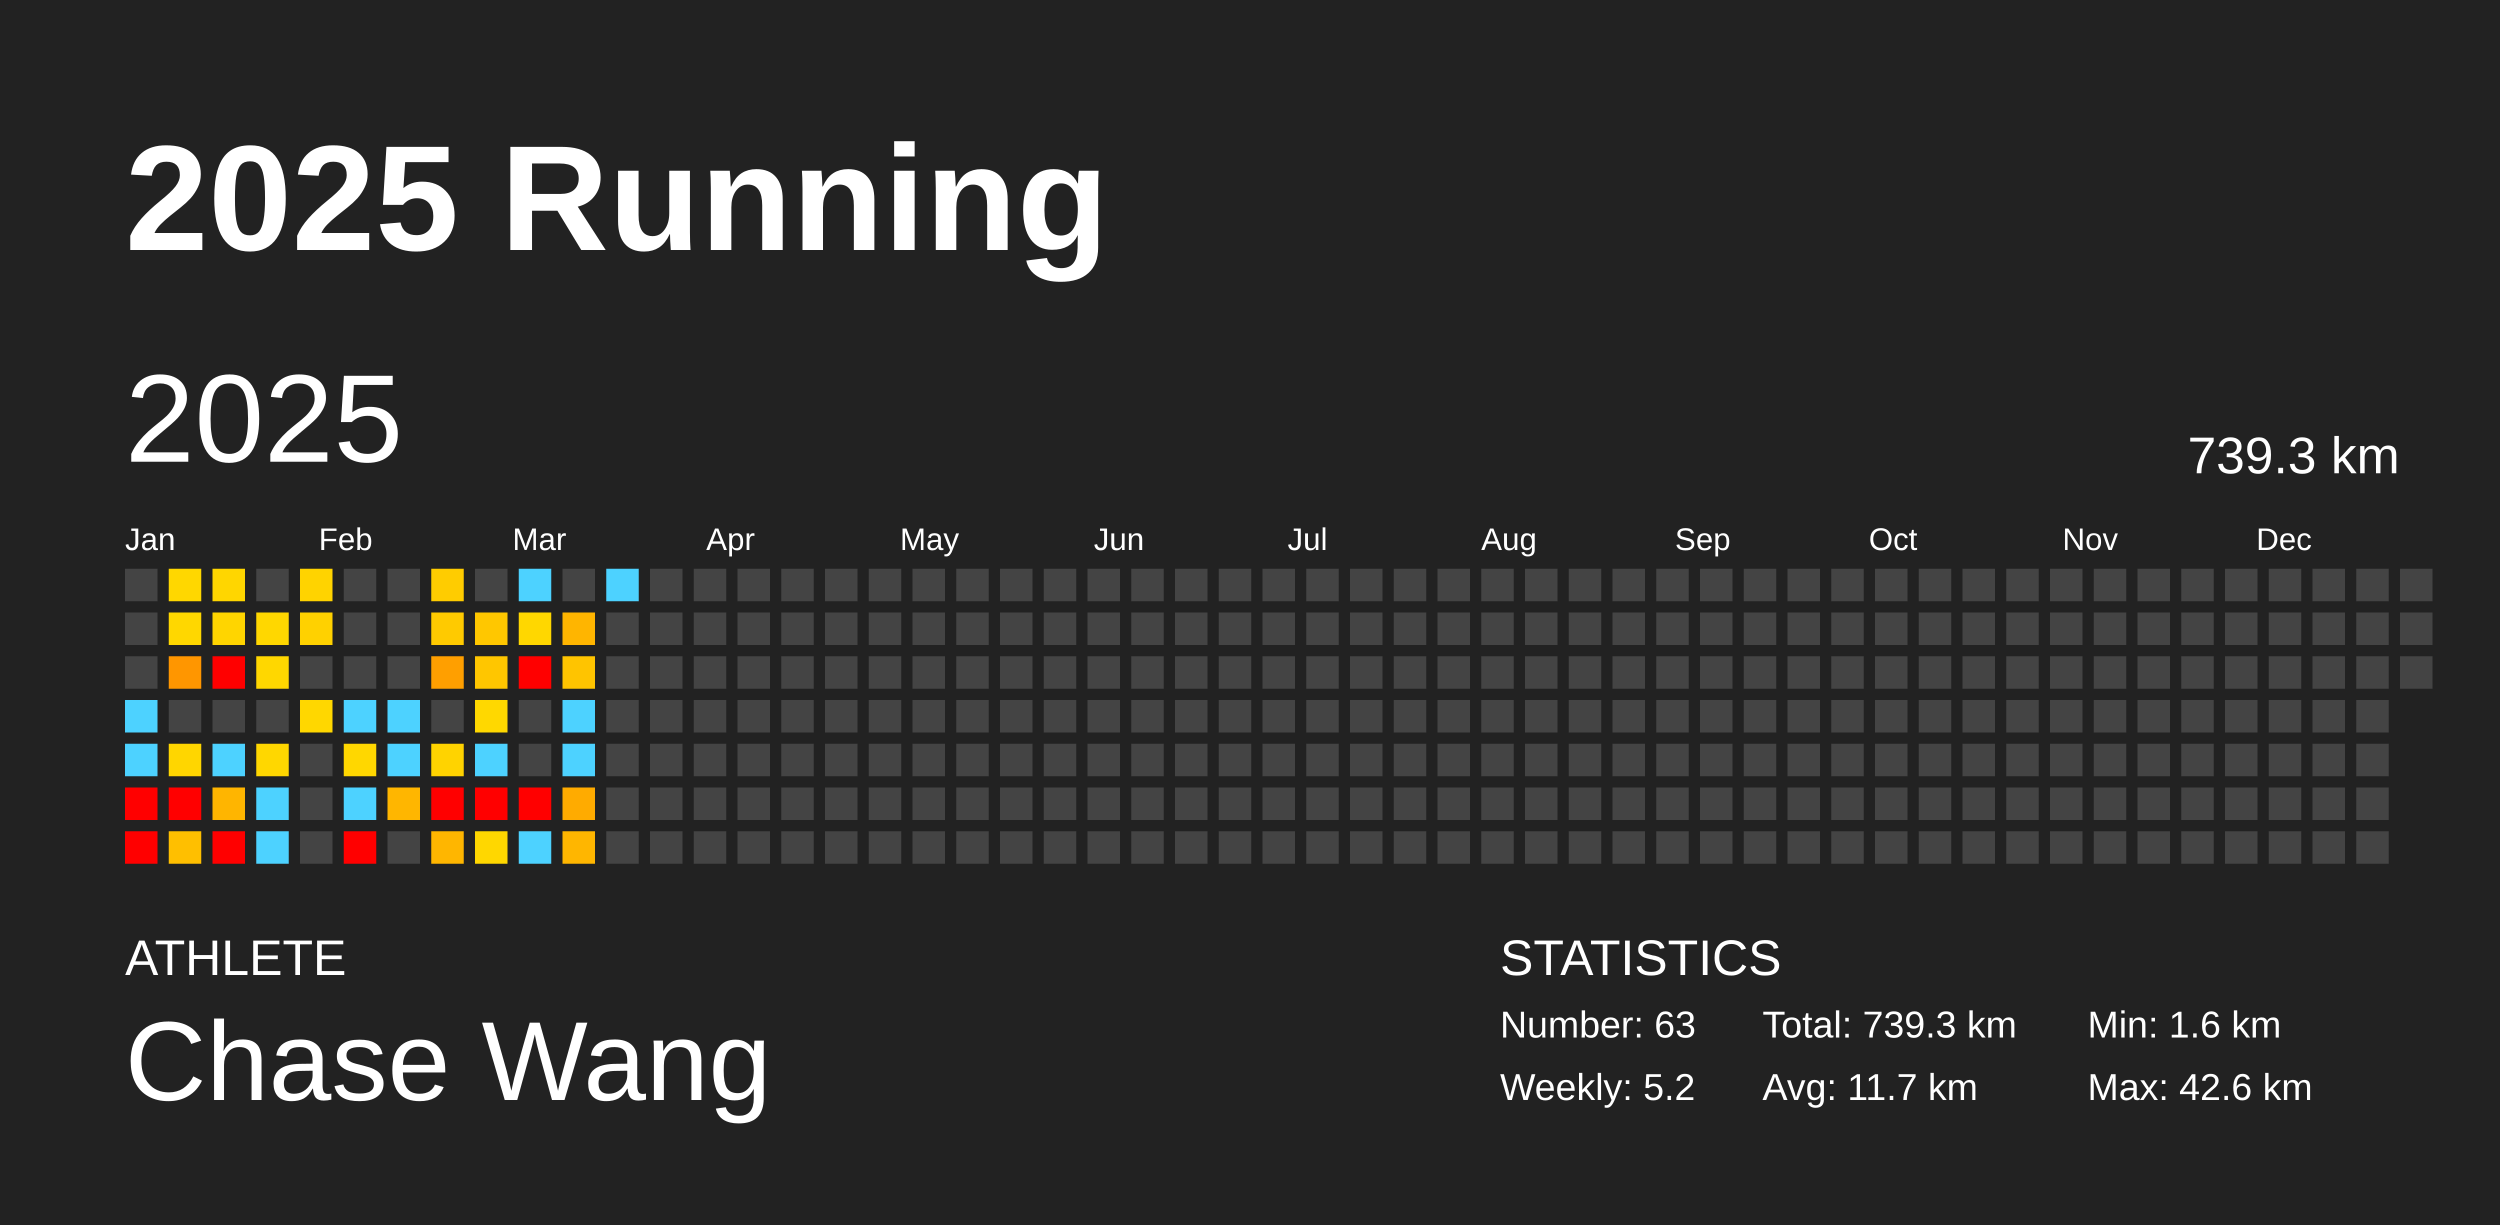
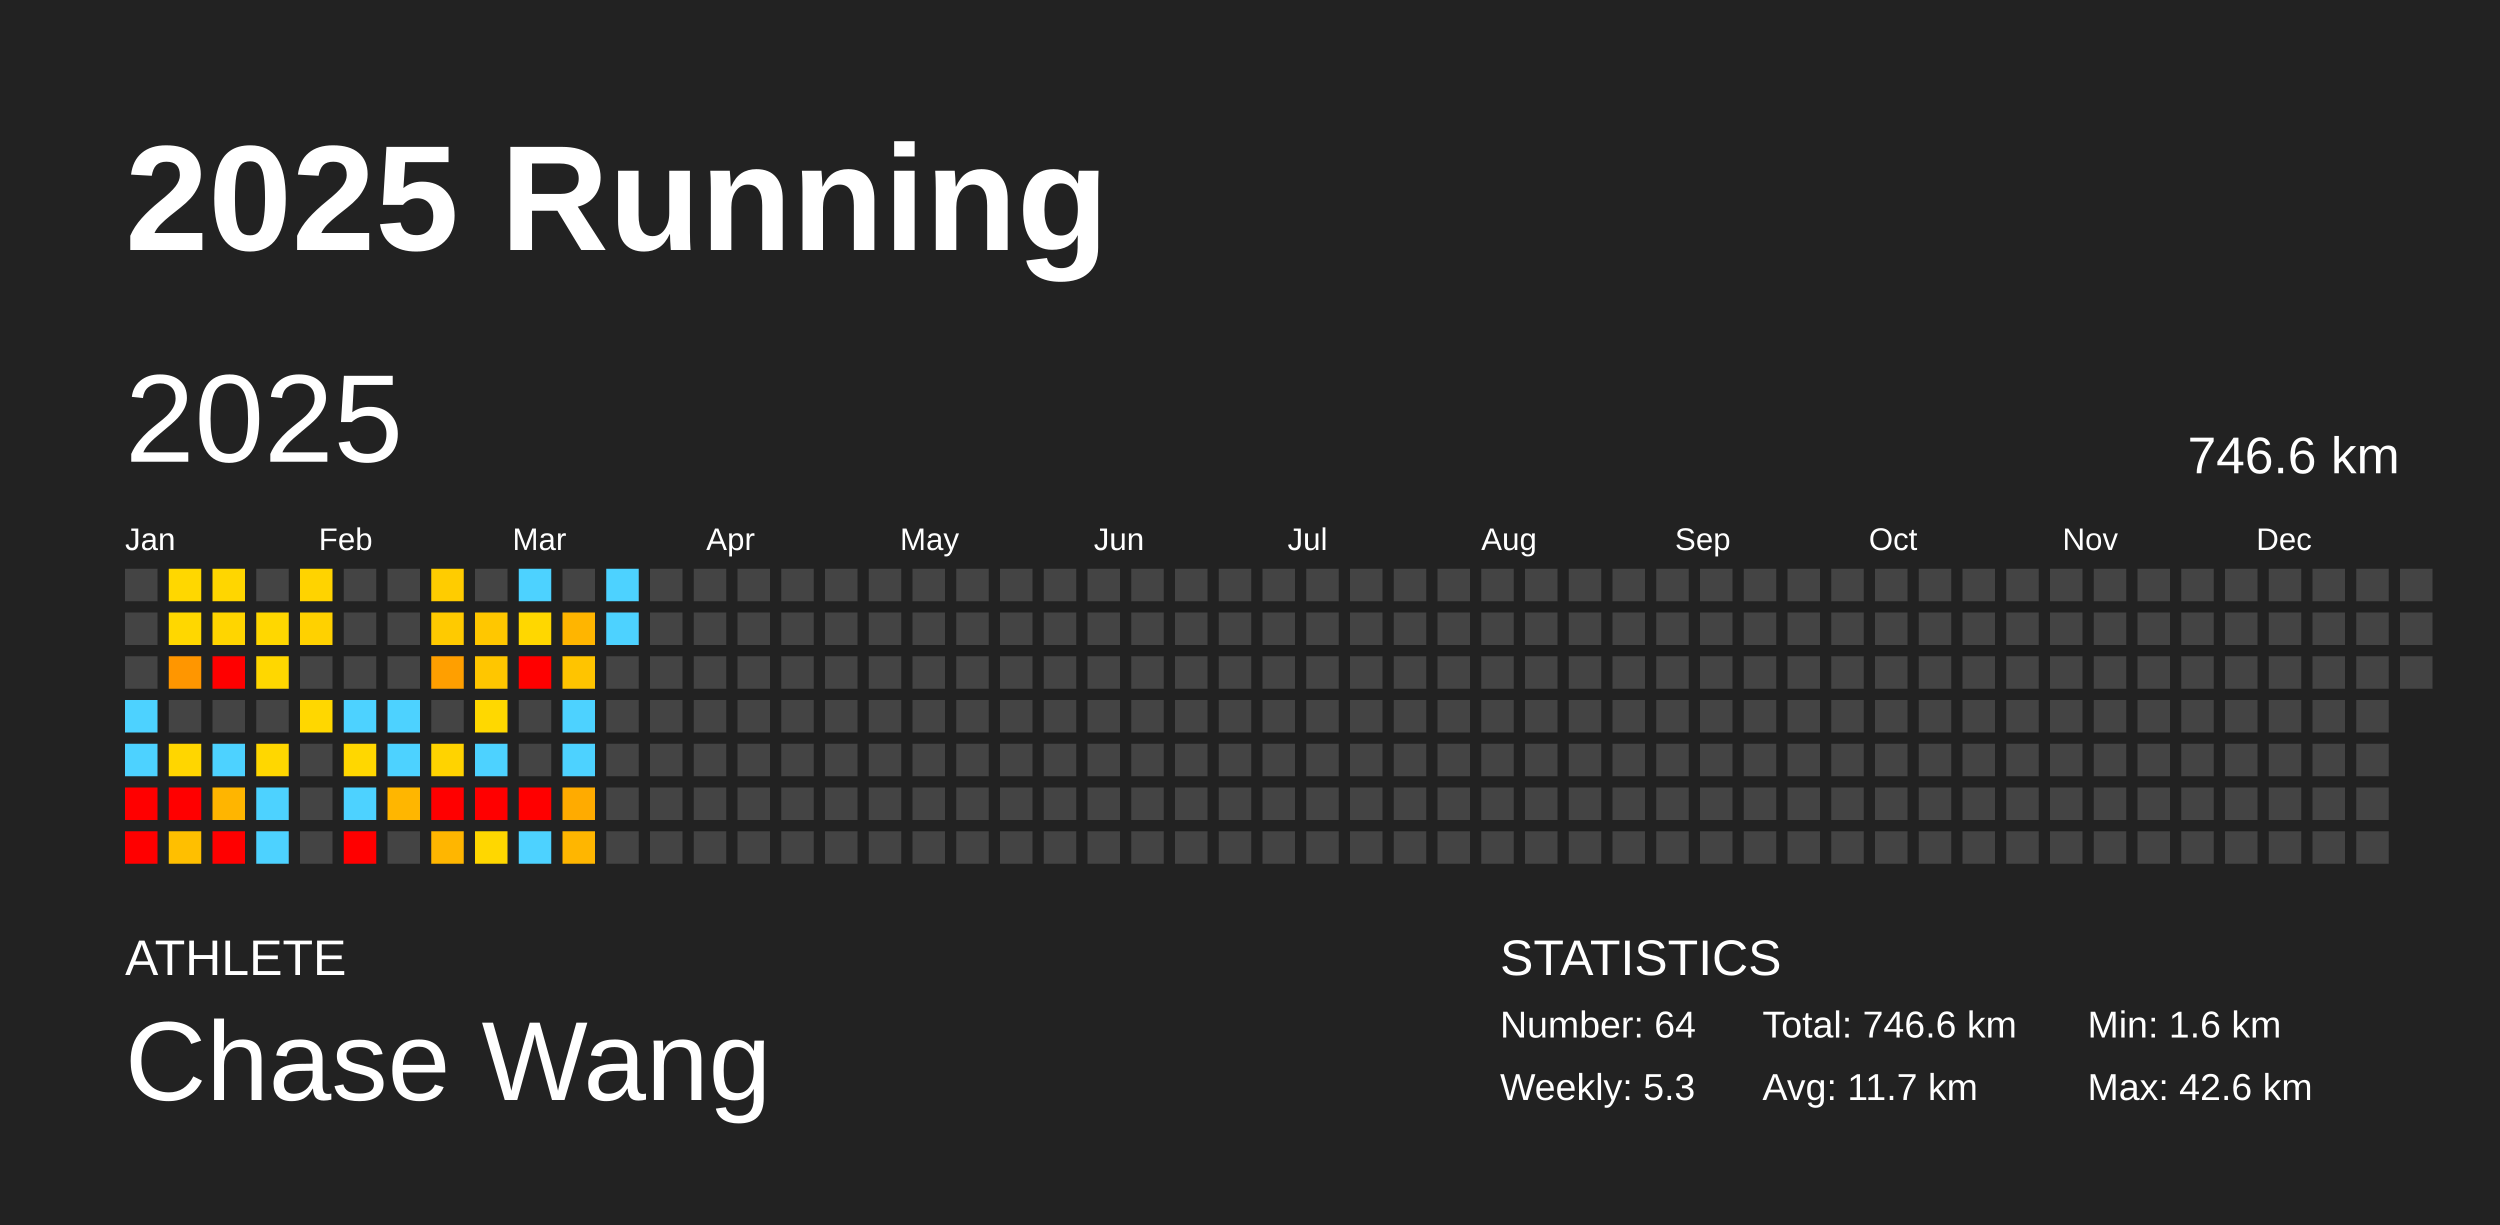
<svg xmlns="http://www.w3.org/2000/svg" baseProfile="full" height="98mm" version="1.1" viewBox="0,0,200,98" width="200mm">
  <defs />
  <rect fill="#222222" height="98" width="200" x="0" y="0" />
  <text fill="#FFFFFF" style="font-size:12px; font-family:Arial; font-weight:bold;" x="10" y="20">2025 Running</text>
  <text fill="#FFFFFF" style="font-size:4px; font-family:Arial" x="10" y="78">ATHLETE</text>
  <text fill="#FFFFFF" style="font-size:9px; font-family:Arial" x="10" y="88">Chase Wang</text>
  <text fill="#FFFFFF" style="font-size:4px; font-family:Arial" x="120" y="78">STATISTICS</text>
-   <text fill="#FFFFFF" style="font-size:3px; font-family:Arial" x="120" y="83">Number: 63</text>
-   <text fill="#FFFFFF" style="font-size:3px; font-family:Arial" x="120" y="88">Weekly: 5.2</text>
-   <text fill="#FFFFFF" style="font-size:3px; font-family:Arial" x="141" y="83">Total: 739.3 km</text>
+   <text fill="#FFFFFF" style="font-size:3px; font-family:Arial" x="120" y="83">Number: 64</text>
+   <text fill="#FFFFFF" style="font-size:3px; font-family:Arial" x="120" y="88">Weekly: 5.3</text>
+   <text fill="#FFFFFF" style="font-size:3px; font-family:Arial" x="141" y="83">Total: 746.6 km</text>
  <text fill="#FFFFFF" style="font-size:3px; font-family:Arial" x="141" y="88">Avg: 11.7 km</text>
  <text fill="#FFFFFF" style="font-size:3px; font-family:Arial" x="167" y="83">Min: 1.6 km</text>
  <text fill="#FFFFFF" style="font-size:3px; font-family:Arial" x="167" y="88">Max: 42.6 km</text>
  <text dominant-baseline="hanging" fill="#FFFFFF" style="font-size:10.0px; font-family:Arial;" x="10" y="30">2025</text>
-   <text dominant-baseline="hanging" fill="#FFFFFF" style="font-size:4.125px; font-family:Arial;" x="175" y="35">739.3 km</text>
+   <text dominant-baseline="hanging" fill="#FFFFFF" style="font-size:4.125px; font-family:Arial;" x="175" y="35">746.6 km</text>
  <text fill="#FFFFFF" style="font-size:2.5px; font-family:Arial" x="10.0" y="44">Jan</text>
  <text fill="#FFFFFF" style="font-size:2.5px; font-family:Arial" x="25.5" y="44">Feb</text>
  <text fill="#FFFFFF" style="font-size:2.5px; font-family:Arial" x="41.0" y="44">Mar</text>
  <text fill="#FFFFFF" style="font-size:2.5px; font-family:Arial" x="56.5" y="44">Apr</text>
  <text fill="#FFFFFF" style="font-size:2.5px; font-family:Arial" x="72.0" y="44">May</text>
  <text fill="#FFFFFF" style="font-size:2.5px; font-family:Arial" x="87.5" y="44">Jun</text>
  <text fill="#FFFFFF" style="font-size:2.5px; font-family:Arial" x="103.0" y="44">Jul</text>
  <text fill="#FFFFFF" style="font-size:2.5px; font-family:Arial" x="118.5" y="44">Aug</text>
  <text fill="#FFFFFF" style="font-size:2.5px; font-family:Arial" x="134.0" y="44">Sep</text>
  <text fill="#FFFFFF" style="font-size:2.5px; font-family:Arial" x="149.5" y="44">Oct</text>
  <text fill="#FFFFFF" style="font-size:2.5px; font-family:Arial" x="165.0" y="44">Nov</text>
  <text fill="#FFFFFF" style="font-size:2.5px; font-family:Arial" x="180.5" y="44">Dec</text>
  <rect fill="#444444" height="2.6" width="2.6" x="10.0" y="45.5" />
  <rect fill="#444444" height="2.6" width="2.6" x="10.0" y="49.0" />
  <rect fill="#444444" height="2.6" width="2.6" x="10.0" y="52.5" />
  <rect fill="#4dd2ff" height="2.6" width="2.6" x="10.0" y="56.0" />
  <rect fill="#4dd2ff" height="2.6" width="2.6" x="10.0" y="59.5" />
  <rect fill="red" height="2.6" width="2.6" x="10.0" y="63.0" />
  <rect fill="red" height="2.6" width="2.6" x="10.0" y="66.5" />
  <rect fill="#ffd700" height="2.6" width="2.6" x="13.5" y="45.5" />
  <rect fill="#ffd700" height="2.6" width="2.6" x="13.5" y="49.0" />
  <rect fill="#ff9600" height="2.6" width="2.6" x="13.5" y="52.5" />
  <rect fill="#444444" height="2.6" width="2.6" x="13.5" y="56.0" />
  <rect fill="#ffd600" height="2.6" width="2.6" x="13.5" y="59.5" />
  <rect fill="red" height="2.6" width="2.6" x="13.5" y="63.0" />
  <rect fill="#ffbf00" height="2.6" width="2.6" x="13.5" y="66.5" />
  <rect fill="#ffd600" height="2.6" width="2.6" x="17.0" y="45.5" />
  <rect fill="#ffd500" height="2.6" width="2.6" x="17.0" y="49.0" />
  <rect fill="red" height="2.6" width="2.6" x="17.0" y="52.5" />
  <rect fill="#444444" height="2.6" width="2.6" x="17.0" y="56.0" />
  <rect fill="#4dd2ff" height="2.6" width="2.6" x="17.0" y="59.5" />
  <rect fill="#ffb500" height="2.6" width="2.6" x="17.0" y="63.0" />
  <rect fill="red" height="2.6" width="2.6" x="17.0" y="66.5" />
  <rect fill="#444444" height="2.6" width="2.6" x="20.5" y="45.5" />
  <rect fill="#ffd700" height="2.6" width="2.6" x="20.5" y="49.0" />
  <rect fill="#ffd700" height="2.6" width="2.6" x="20.5" y="52.5" />
  <rect fill="#444444" height="2.6" width="2.6" x="20.5" y="56.0" />
  <rect fill="#ffd700" height="2.6" width="2.6" x="20.5" y="59.5" />
  <rect fill="#4dd2ff" height="2.6" width="2.6" x="20.5" y="63.0" />
  <rect fill="#4dd2ff" height="2.6" width="2.6" x="20.5" y="66.5" />
  <rect fill="#ffd300" height="2.6" width="2.6" x="24.0" y="45.5" />
  <rect fill="#ffd100" height="2.6" width="2.6" x="24.0" y="49.0" />
  <rect fill="#444444" height="2.6" width="2.6" x="24.0" y="52.5" />
  <rect fill="#ffd700" height="2.6" width="2.6" x="24.0" y="56.0" />
  <rect fill="#444444" height="2.6" width="2.6" x="24.0" y="59.5" />
  <rect fill="#444444" height="2.6" width="2.6" x="24.0" y="63.0" />
  <rect fill="#444444" height="2.6" width="2.6" x="24.0" y="66.5" />
  <rect fill="#444444" height="2.6" width="2.6" x="27.5" y="45.5" />
  <rect fill="#444444" height="2.6" width="2.6" x="27.5" y="49.0" />
  <rect fill="#444444" height="2.6" width="2.6" x="27.5" y="52.5" />
  <rect fill="#4dd2ff" height="2.6" width="2.6" x="27.5" y="56.0" />
  <rect fill="#ffd700" height="2.6" width="2.6" x="27.5" y="59.5" />
  <rect fill="#4dd2ff" height="2.6" width="2.6" x="27.5" y="63.0" />
  <rect fill="red" height="2.6" width="2.6" x="27.5" y="66.5" />
  <rect fill="#444444" height="2.6" width="2.6" x="31.0" y="45.5" />
  <rect fill="#444444" height="2.6" width="2.6" x="31.0" y="49.0" />
  <rect fill="#444444" height="2.6" width="2.6" x="31.0" y="52.5" />
  <rect fill="#4dd2ff" height="2.6" width="2.6" x="31.0" y="56.0" />
  <rect fill="#4dd2ff" height="2.6" width="2.6" x="31.0" y="59.5" />
  <rect fill="#ffb600" height="2.6" width="2.6" x="31.0" y="63.0" />
  <rect fill="#444444" height="2.6" width="2.6" x="31.0" y="66.5" />
  <rect fill="#ffcc00" height="2.6" width="2.6" x="34.5" y="45.5" />
  <rect fill="#ffca00" height="2.6" width="2.6" x="34.5" y="49.0" />
  <rect fill="#ff9f00" height="2.6" width="2.6" x="34.5" y="52.5" />
  <rect fill="#444444" height="2.6" width="2.6" x="34.5" y="56.0" />
  <rect fill="#ffd300" height="2.6" width="2.6" x="34.5" y="59.5" />
  <rect fill="red" height="2.6" width="2.6" x="34.5" y="63.0" />
  <rect fill="#ffb600" height="2.6" width="2.6" x="34.5" y="66.5" />
  <rect fill="#444444" height="2.6" width="2.6" x="38.0" y="45.5" />
  <rect fill="#ffc700" height="2.6" width="2.6" x="38.0" y="49.0" />
  <rect fill="#ffc600" height="2.6" width="2.6" x="38.0" y="52.5" />
  <rect fill="#ffd800" height="2.6" width="2.6" x="38.0" y="56.0" />
  <rect fill="#4dd2ff" height="2.6" width="2.6" x="38.0" y="59.5" />
  <rect fill="red" height="2.6" width="2.6" x="38.0" y="63.0" />
  <rect fill="#ffd700" height="2.6" width="2.6" x="38.0" y="66.5" />
  <rect fill="#4dd2ff" height="2.6" width="2.6" x="41.5" y="45.5" />
  <rect fill="#ffd700" height="2.6" width="2.6" x="41.5" y="49.0" />
  <rect fill="red" height="2.6" width="2.6" x="41.5" y="52.5" />
  <rect fill="#444444" height="2.6" width="2.6" x="41.5" y="56.0" />
  <rect fill="#444444" height="2.6" width="2.6" x="41.5" y="59.5" />
  <rect fill="red" height="2.6" width="2.6" x="41.5" y="63.0" />
  <rect fill="#4dd2ff" height="2.6" width="2.6" x="41.5" y="66.5" />
  <rect fill="#444444" height="2.6" width="2.6" x="45.0" y="45.5" />
  <rect fill="#ffb500" height="2.6" width="2.6" x="45.0" y="49.0" />
  <rect fill="#ffc400" height="2.6" width="2.6" x="45.0" y="52.5" />
  <rect fill="#4dd2ff" height="2.6" width="2.6" x="45.0" y="56.0" />
  <rect fill="#4dd2ff" height="2.6" width="2.6" x="45.0" y="59.5" />
  <rect fill="#ffab00" height="2.6" width="2.6" x="45.0" y="63.0" />
  <rect fill="#ffb600" height="2.6" width="2.6" x="45.0" y="66.5" />
  <rect fill="#4dd2ff" height="2.6" width="2.6" x="48.5" y="45.5" />
-   <rect fill="#444444" height="2.6" width="2.6" x="48.5" y="49.0" />
+   <rect fill="#4dd2ff" height="2.6" width="2.6" x="48.5" y="49.0" />
  <rect fill="#444444" height="2.6" width="2.6" x="48.5" y="52.5" />
  <rect fill="#444444" height="2.6" width="2.6" x="48.5" y="56.0" />
  <rect fill="#444444" height="2.6" width="2.6" x="48.5" y="59.5" />
  <rect fill="#444444" height="2.6" width="2.6" x="48.5" y="63.0" />
  <rect fill="#444444" height="2.6" width="2.6" x="48.5" y="66.5" />
  <rect fill="#444444" height="2.6" width="2.6" x="52.0" y="45.5" />
  <rect fill="#444444" height="2.6" width="2.6" x="52.0" y="49.0" />
  <rect fill="#444444" height="2.6" width="2.6" x="52.0" y="52.5" />
  <rect fill="#444444" height="2.6" width="2.6" x="52.0" y="56.0" />
  <rect fill="#444444" height="2.6" width="2.6" x="52.0" y="59.5" />
  <rect fill="#444444" height="2.6" width="2.6" x="52.0" y="63.0" />
  <rect fill="#444444" height="2.6" width="2.6" x="52.0" y="66.5" />
  <rect fill="#444444" height="2.6" width="2.6" x="55.5" y="45.5" />
  <rect fill="#444444" height="2.6" width="2.6" x="55.5" y="49.0" />
  <rect fill="#444444" height="2.6" width="2.6" x="55.5" y="52.5" />
  <rect fill="#444444" height="2.6" width="2.6" x="55.5" y="56.0" />
  <rect fill="#444444" height="2.6" width="2.6" x="55.5" y="59.5" />
  <rect fill="#444444" height="2.6" width="2.6" x="55.5" y="63.0" />
  <rect fill="#444444" height="2.6" width="2.6" x="55.5" y="66.5" />
  <rect fill="#444444" height="2.6" width="2.6" x="59.0" y="45.5" />
  <rect fill="#444444" height="2.6" width="2.6" x="59.0" y="49.0" />
  <rect fill="#444444" height="2.6" width="2.6" x="59.0" y="52.5" />
  <rect fill="#444444" height="2.6" width="2.6" x="59.0" y="56.0" />
  <rect fill="#444444" height="2.6" width="2.6" x="59.0" y="59.5" />
  <rect fill="#444444" height="2.6" width="2.6" x="59.0" y="63.0" />
  <rect fill="#444444" height="2.6" width="2.6" x="59.0" y="66.5" />
  <rect fill="#444444" height="2.6" width="2.6" x="62.5" y="45.5" />
  <rect fill="#444444" height="2.6" width="2.6" x="62.5" y="49.0" />
  <rect fill="#444444" height="2.6" width="2.6" x="62.5" y="52.5" />
  <rect fill="#444444" height="2.6" width="2.6" x="62.5" y="56.0" />
  <rect fill="#444444" height="2.6" width="2.6" x="62.5" y="59.5" />
  <rect fill="#444444" height="2.6" width="2.6" x="62.5" y="63.0" />
  <rect fill="#444444" height="2.6" width="2.6" x="62.5" y="66.5" />
  <rect fill="#444444" height="2.6" width="2.6" x="66.0" y="45.5" />
  <rect fill="#444444" height="2.6" width="2.6" x="66.0" y="49.0" />
  <rect fill="#444444" height="2.6" width="2.6" x="66.0" y="52.5" />
  <rect fill="#444444" height="2.6" width="2.6" x="66.0" y="56.0" />
  <rect fill="#444444" height="2.6" width="2.6" x="66.0" y="59.5" />
  <rect fill="#444444" height="2.6" width="2.6" x="66.0" y="63.0" />
  <rect fill="#444444" height="2.6" width="2.6" x="66.0" y="66.5" />
  <rect fill="#444444" height="2.6" width="2.6" x="69.5" y="45.5" />
  <rect fill="#444444" height="2.6" width="2.6" x="69.5" y="49.0" />
  <rect fill="#444444" height="2.6" width="2.6" x="69.5" y="52.5" />
  <rect fill="#444444" height="2.6" width="2.6" x="69.5" y="56.0" />
  <rect fill="#444444" height="2.6" width="2.6" x="69.5" y="59.5" />
  <rect fill="#444444" height="2.6" width="2.6" x="69.5" y="63.0" />
  <rect fill="#444444" height="2.6" width="2.6" x="69.5" y="66.5" />
  <rect fill="#444444" height="2.6" width="2.6" x="73.0" y="45.5" />
  <rect fill="#444444" height="2.6" width="2.6" x="73.0" y="49.0" />
  <rect fill="#444444" height="2.6" width="2.6" x="73.0" y="52.5" />
  <rect fill="#444444" height="2.6" width="2.6" x="73.0" y="56.0" />
  <rect fill="#444444" height="2.6" width="2.6" x="73.0" y="59.5" />
  <rect fill="#444444" height="2.6" width="2.6" x="73.0" y="63.0" />
  <rect fill="#444444" height="2.6" width="2.6" x="73.0" y="66.5" />
  <rect fill="#444444" height="2.6" width="2.6" x="76.5" y="45.5" />
  <rect fill="#444444" height="2.6" width="2.6" x="76.5" y="49.0" />
  <rect fill="#444444" height="2.6" width="2.6" x="76.5" y="52.5" />
  <rect fill="#444444" height="2.6" width="2.6" x="76.5" y="56.0" />
  <rect fill="#444444" height="2.6" width="2.6" x="76.5" y="59.5" />
  <rect fill="#444444" height="2.6" width="2.6" x="76.5" y="63.0" />
  <rect fill="#444444" height="2.6" width="2.6" x="76.5" y="66.5" />
  <rect fill="#444444" height="2.6" width="2.6" x="80.0" y="45.5" />
  <rect fill="#444444" height="2.6" width="2.6" x="80.0" y="49.0" />
  <rect fill="#444444" height="2.6" width="2.6" x="80.0" y="52.5" />
  <rect fill="#444444" height="2.6" width="2.6" x="80.0" y="56.0" />
  <rect fill="#444444" height="2.6" width="2.6" x="80.0" y="59.5" />
  <rect fill="#444444" height="2.6" width="2.6" x="80.0" y="63.0" />
  <rect fill="#444444" height="2.6" width="2.6" x="80.0" y="66.5" />
  <rect fill="#444444" height="2.6" width="2.6" x="83.5" y="45.5" />
  <rect fill="#444444" height="2.6" width="2.6" x="83.5" y="49.0" />
  <rect fill="#444444" height="2.6" width="2.6" x="83.5" y="52.5" />
  <rect fill="#444444" height="2.6" width="2.6" x="83.5" y="56.0" />
  <rect fill="#444444" height="2.6" width="2.6" x="83.5" y="59.5" />
  <rect fill="#444444" height="2.6" width="2.6" x="83.5" y="63.0" />
  <rect fill="#444444" height="2.6" width="2.6" x="83.5" y="66.5" />
  <rect fill="#444444" height="2.6" width="2.6" x="87.0" y="45.5" />
  <rect fill="#444444" height="2.6" width="2.6" x="87.0" y="49.0" />
  <rect fill="#444444" height="2.6" width="2.6" x="87.0" y="52.5" />
  <rect fill="#444444" height="2.6" width="2.6" x="87.0" y="56.0" />
  <rect fill="#444444" height="2.6" width="2.6" x="87.0" y="59.5" />
  <rect fill="#444444" height="2.6" width="2.6" x="87.0" y="63.0" />
  <rect fill="#444444" height="2.6" width="2.6" x="87.0" y="66.5" />
  <rect fill="#444444" height="2.6" width="2.6" x="90.5" y="45.5" />
  <rect fill="#444444" height="2.6" width="2.6" x="90.5" y="49.0" />
  <rect fill="#444444" height="2.6" width="2.6" x="90.5" y="52.5" />
  <rect fill="#444444" height="2.6" width="2.6" x="90.5" y="56.0" />
  <rect fill="#444444" height="2.6" width="2.6" x="90.5" y="59.5" />
  <rect fill="#444444" height="2.6" width="2.6" x="90.5" y="63.0" />
  <rect fill="#444444" height="2.6" width="2.6" x="90.5" y="66.5" />
  <rect fill="#444444" height="2.6" width="2.6" x="94.0" y="45.5" />
  <rect fill="#444444" height="2.6" width="2.6" x="94.0" y="49.0" />
  <rect fill="#444444" height="2.6" width="2.6" x="94.0" y="52.5" />
  <rect fill="#444444" height="2.6" width="2.6" x="94.0" y="56.0" />
  <rect fill="#444444" height="2.6" width="2.6" x="94.0" y="59.5" />
  <rect fill="#444444" height="2.6" width="2.6" x="94.0" y="63.0" />
  <rect fill="#444444" height="2.6" width="2.6" x="94.0" y="66.5" />
  <rect fill="#444444" height="2.6" width="2.6" x="97.5" y="45.5" />
  <rect fill="#444444" height="2.6" width="2.6" x="97.5" y="49.0" />
  <rect fill="#444444" height="2.6" width="2.6" x="97.5" y="52.5" />
  <rect fill="#444444" height="2.6" width="2.6" x="97.5" y="56.0" />
  <rect fill="#444444" height="2.6" width="2.6" x="97.5" y="59.5" />
  <rect fill="#444444" height="2.6" width="2.6" x="97.5" y="63.0" />
  <rect fill="#444444" height="2.6" width="2.6" x="97.5" y="66.5" />
  <rect fill="#444444" height="2.6" width="2.6" x="101.0" y="45.5" />
  <rect fill="#444444" height="2.6" width="2.6" x="101.0" y="49.0" />
  <rect fill="#444444" height="2.6" width="2.6" x="101.0" y="52.5" />
  <rect fill="#444444" height="2.6" width="2.6" x="101.0" y="56.0" />
  <rect fill="#444444" height="2.6" width="2.6" x="101.0" y="59.5" />
  <rect fill="#444444" height="2.6" width="2.6" x="101.0" y="63.0" />
  <rect fill="#444444" height="2.6" width="2.6" x="101.0" y="66.5" />
  <rect fill="#444444" height="2.6" width="2.6" x="104.5" y="45.5" />
  <rect fill="#444444" height="2.6" width="2.6" x="104.5" y="49.0" />
  <rect fill="#444444" height="2.6" width="2.6" x="104.5" y="52.5" />
  <rect fill="#444444" height="2.6" width="2.6" x="104.5" y="56.0" />
  <rect fill="#444444" height="2.6" width="2.6" x="104.5" y="59.5" />
  <rect fill="#444444" height="2.6" width="2.6" x="104.5" y="63.0" />
  <rect fill="#444444" height="2.6" width="2.6" x="104.5" y="66.5" />
  <rect fill="#444444" height="2.6" width="2.6" x="108.0" y="45.5" />
  <rect fill="#444444" height="2.6" width="2.6" x="108.0" y="49.0" />
  <rect fill="#444444" height="2.6" width="2.6" x="108.0" y="52.5" />
  <rect fill="#444444" height="2.6" width="2.6" x="108.0" y="56.0" />
  <rect fill="#444444" height="2.6" width="2.6" x="108.0" y="59.5" />
  <rect fill="#444444" height="2.6" width="2.6" x="108.0" y="63.0" />
  <rect fill="#444444" height="2.6" width="2.6" x="108.0" y="66.5" />
  <rect fill="#444444" height="2.6" width="2.6" x="111.5" y="45.5" />
  <rect fill="#444444" height="2.6" width="2.6" x="111.5" y="49.0" />
  <rect fill="#444444" height="2.6" width="2.6" x="111.5" y="52.5" />
  <rect fill="#444444" height="2.6" width="2.6" x="111.5" y="56.0" />
  <rect fill="#444444" height="2.6" width="2.6" x="111.5" y="59.5" />
  <rect fill="#444444" height="2.6" width="2.6" x="111.5" y="63.0" />
  <rect fill="#444444" height="2.6" width="2.6" x="111.5" y="66.5" />
  <rect fill="#444444" height="2.6" width="2.6" x="115.0" y="45.5" />
  <rect fill="#444444" height="2.6" width="2.6" x="115.0" y="49.0" />
  <rect fill="#444444" height="2.6" width="2.6" x="115.0" y="52.5" />
  <rect fill="#444444" height="2.6" width="2.6" x="115.0" y="56.0" />
  <rect fill="#444444" height="2.6" width="2.6" x="115.0" y="59.5" />
  <rect fill="#444444" height="2.6" width="2.6" x="115.0" y="63.0" />
  <rect fill="#444444" height="2.6" width="2.6" x="115.0" y="66.5" />
  <rect fill="#444444" height="2.6" width="2.6" x="118.5" y="45.5" />
  <rect fill="#444444" height="2.6" width="2.6" x="118.5" y="49.0" />
  <rect fill="#444444" height="2.6" width="2.6" x="118.5" y="52.5" />
  <rect fill="#444444" height="2.6" width="2.6" x="118.5" y="56.0" />
  <rect fill="#444444" height="2.6" width="2.6" x="118.5" y="59.5" />
  <rect fill="#444444" height="2.6" width="2.6" x="118.5" y="63.0" />
  <rect fill="#444444" height="2.6" width="2.6" x="118.5" y="66.5" />
  <rect fill="#444444" height="2.6" width="2.6" x="122.0" y="45.5" />
  <rect fill="#444444" height="2.6" width="2.6" x="122.0" y="49.0" />
  <rect fill="#444444" height="2.6" width="2.6" x="122.0" y="52.5" />
  <rect fill="#444444" height="2.6" width="2.6" x="122.0" y="56.0" />
  <rect fill="#444444" height="2.6" width="2.6" x="122.0" y="59.5" />
  <rect fill="#444444" height="2.6" width="2.6" x="122.0" y="63.0" />
  <rect fill="#444444" height="2.6" width="2.6" x="122.0" y="66.5" />
  <rect fill="#444444" height="2.6" width="2.6" x="125.5" y="45.5" />
  <rect fill="#444444" height="2.6" width="2.6" x="125.5" y="49.0" />
  <rect fill="#444444" height="2.6" width="2.6" x="125.5" y="52.5" />
  <rect fill="#444444" height="2.6" width="2.6" x="125.5" y="56.0" />
  <rect fill="#444444" height="2.6" width="2.6" x="125.5" y="59.5" />
  <rect fill="#444444" height="2.6" width="2.6" x="125.5" y="63.0" />
  <rect fill="#444444" height="2.6" width="2.6" x="125.5" y="66.5" />
  <rect fill="#444444" height="2.6" width="2.6" x="129.0" y="45.5" />
  <rect fill="#444444" height="2.6" width="2.6" x="129.0" y="49.0" />
  <rect fill="#444444" height="2.6" width="2.6" x="129.0" y="52.5" />
  <rect fill="#444444" height="2.6" width="2.6" x="129.0" y="56.0" />
  <rect fill="#444444" height="2.6" width="2.6" x="129.0" y="59.5" />
  <rect fill="#444444" height="2.6" width="2.6" x="129.0" y="63.0" />
  <rect fill="#444444" height="2.6" width="2.6" x="129.0" y="66.5" />
  <rect fill="#444444" height="2.6" width="2.6" x="132.5" y="45.5" />
  <rect fill="#444444" height="2.6" width="2.6" x="132.5" y="49.0" />
  <rect fill="#444444" height="2.6" width="2.6" x="132.5" y="52.5" />
  <rect fill="#444444" height="2.6" width="2.6" x="132.5" y="56.0" />
  <rect fill="#444444" height="2.6" width="2.6" x="132.5" y="59.5" />
  <rect fill="#444444" height="2.6" width="2.6" x="132.5" y="63.0" />
  <rect fill="#444444" height="2.6" width="2.6" x="132.5" y="66.5" />
  <rect fill="#444444" height="2.6" width="2.6" x="136.0" y="45.5" />
  <rect fill="#444444" height="2.6" width="2.6" x="136.0" y="49.0" />
  <rect fill="#444444" height="2.6" width="2.6" x="136.0" y="52.5" />
  <rect fill="#444444" height="2.6" width="2.6" x="136.0" y="56.0" />
  <rect fill="#444444" height="2.6" width="2.6" x="136.0" y="59.5" />
  <rect fill="#444444" height="2.6" width="2.6" x="136.0" y="63.0" />
  <rect fill="#444444" height="2.6" width="2.6" x="136.0" y="66.5" />
  <rect fill="#444444" height="2.6" width="2.6" x="139.5" y="45.5" />
  <rect fill="#444444" height="2.6" width="2.6" x="139.5" y="49.0" />
  <rect fill="#444444" height="2.6" width="2.6" x="139.5" y="52.5" />
  <rect fill="#444444" height="2.6" width="2.6" x="139.5" y="56.0" />
  <rect fill="#444444" height="2.6" width="2.6" x="139.5" y="59.5" />
  <rect fill="#444444" height="2.6" width="2.6" x="139.5" y="63.0" />
  <rect fill="#444444" height="2.6" width="2.6" x="139.5" y="66.5" />
  <rect fill="#444444" height="2.6" width="2.6" x="143.0" y="45.5" />
  <rect fill="#444444" height="2.6" width="2.6" x="143.0" y="49.0" />
  <rect fill="#444444" height="2.6" width="2.6" x="143.0" y="52.5" />
  <rect fill="#444444" height="2.6" width="2.6" x="143.0" y="56.0" />
  <rect fill="#444444" height="2.6" width="2.6" x="143.0" y="59.5" />
  <rect fill="#444444" height="2.6" width="2.6" x="143.0" y="63.0" />
  <rect fill="#444444" height="2.6" width="2.6" x="143.0" y="66.5" />
  <rect fill="#444444" height="2.6" width="2.6" x="146.5" y="45.5" />
  <rect fill="#444444" height="2.6" width="2.6" x="146.5" y="49.0" />
  <rect fill="#444444" height="2.6" width="2.6" x="146.5" y="52.5" />
  <rect fill="#444444" height="2.6" width="2.6" x="146.5" y="56.0" />
  <rect fill="#444444" height="2.6" width="2.6" x="146.5" y="59.5" />
  <rect fill="#444444" height="2.6" width="2.6" x="146.5" y="63.0" />
  <rect fill="#444444" height="2.6" width="2.6" x="146.5" y="66.5" />
  <rect fill="#444444" height="2.6" width="2.6" x="150.0" y="45.5" />
  <rect fill="#444444" height="2.6" width="2.6" x="150.0" y="49.0" />
  <rect fill="#444444" height="2.6" width="2.6" x="150.0" y="52.5" />
  <rect fill="#444444" height="2.6" width="2.6" x="150.0" y="56.0" />
  <rect fill="#444444" height="2.6" width="2.6" x="150.0" y="59.5" />
  <rect fill="#444444" height="2.6" width="2.6" x="150.0" y="63.0" />
  <rect fill="#444444" height="2.6" width="2.6" x="150.0" y="66.5" />
  <rect fill="#444444" height="2.6" width="2.6" x="153.5" y="45.5" />
  <rect fill="#444444" height="2.6" width="2.6" x="153.5" y="49.0" />
  <rect fill="#444444" height="2.6" width="2.6" x="153.5" y="52.5" />
  <rect fill="#444444" height="2.6" width="2.6" x="153.5" y="56.0" />
  <rect fill="#444444" height="2.6" width="2.6" x="153.5" y="59.5" />
  <rect fill="#444444" height="2.6" width="2.6" x="153.5" y="63.0" />
  <rect fill="#444444" height="2.6" width="2.6" x="153.5" y="66.5" />
  <rect fill="#444444" height="2.6" width="2.6" x="157.0" y="45.5" />
  <rect fill="#444444" height="2.6" width="2.6" x="157.0" y="49.0" />
  <rect fill="#444444" height="2.6" width="2.6" x="157.0" y="52.5" />
  <rect fill="#444444" height="2.6" width="2.6" x="157.0" y="56.0" />
  <rect fill="#444444" height="2.6" width="2.6" x="157.0" y="59.5" />
  <rect fill="#444444" height="2.6" width="2.6" x="157.0" y="63.0" />
  <rect fill="#444444" height="2.6" width="2.6" x="157.0" y="66.5" />
  <rect fill="#444444" height="2.6" width="2.6" x="160.5" y="45.5" />
  <rect fill="#444444" height="2.6" width="2.6" x="160.5" y="49.0" />
  <rect fill="#444444" height="2.6" width="2.6" x="160.5" y="52.5" />
  <rect fill="#444444" height="2.6" width="2.6" x="160.5" y="56.0" />
  <rect fill="#444444" height="2.6" width="2.6" x="160.5" y="59.5" />
  <rect fill="#444444" height="2.6" width="2.6" x="160.5" y="63.0" />
  <rect fill="#444444" height="2.6" width="2.6" x="160.5" y="66.5" />
  <rect fill="#444444" height="2.6" width="2.6" x="164.0" y="45.5" />
  <rect fill="#444444" height="2.6" width="2.6" x="164.0" y="49.0" />
  <rect fill="#444444" height="2.6" width="2.6" x="164.0" y="52.5" />
  <rect fill="#444444" height="2.6" width="2.6" x="164.0" y="56.0" />
  <rect fill="#444444" height="2.6" width="2.6" x="164.0" y="59.5" />
  <rect fill="#444444" height="2.6" width="2.6" x="164.0" y="63.0" />
  <rect fill="#444444" height="2.6" width="2.6" x="164.0" y="66.5" />
  <rect fill="#444444" height="2.6" width="2.6" x="167.5" y="45.5" />
  <rect fill="#444444" height="2.6" width="2.6" x="167.5" y="49.0" />
  <rect fill="#444444" height="2.6" width="2.6" x="167.5" y="52.5" />
  <rect fill="#444444" height="2.6" width="2.6" x="167.5" y="56.0" />
  <rect fill="#444444" height="2.6" width="2.6" x="167.5" y="59.5" />
  <rect fill="#444444" height="2.6" width="2.6" x="167.5" y="63.0" />
  <rect fill="#444444" height="2.6" width="2.6" x="167.5" y="66.5" />
  <rect fill="#444444" height="2.6" width="2.6" x="171.0" y="45.5" />
  <rect fill="#444444" height="2.6" width="2.6" x="171.0" y="49.0" />
  <rect fill="#444444" height="2.6" width="2.6" x="171.0" y="52.5" />
  <rect fill="#444444" height="2.6" width="2.6" x="171.0" y="56.0" />
  <rect fill="#444444" height="2.6" width="2.6" x="171.0" y="59.5" />
  <rect fill="#444444" height="2.6" width="2.6" x="171.0" y="63.0" />
  <rect fill="#444444" height="2.6" width="2.6" x="171.0" y="66.5" />
  <rect fill="#444444" height="2.6" width="2.6" x="174.5" y="45.5" />
  <rect fill="#444444" height="2.6" width="2.6" x="174.5" y="49.0" />
  <rect fill="#444444" height="2.6" width="2.6" x="174.5" y="52.5" />
  <rect fill="#444444" height="2.6" width="2.6" x="174.5" y="56.0" />
  <rect fill="#444444" height="2.6" width="2.6" x="174.5" y="59.5" />
  <rect fill="#444444" height="2.6" width="2.6" x="174.5" y="63.0" />
  <rect fill="#444444" height="2.6" width="2.6" x="174.5" y="66.5" />
  <rect fill="#444444" height="2.6" width="2.6" x="178.0" y="45.5" />
  <rect fill="#444444" height="2.6" width="2.6" x="178.0" y="49.0" />
  <rect fill="#444444" height="2.6" width="2.6" x="178.0" y="52.5" />
  <rect fill="#444444" height="2.6" width="2.6" x="178.0" y="56.0" />
  <rect fill="#444444" height="2.6" width="2.6" x="178.0" y="59.5" />
  <rect fill="#444444" height="2.6" width="2.6" x="178.0" y="63.0" />
  <rect fill="#444444" height="2.6" width="2.6" x="178.0" y="66.5" />
  <rect fill="#444444" height="2.6" width="2.6" x="181.5" y="45.5" />
  <rect fill="#444444" height="2.6" width="2.6" x="181.5" y="49.0" />
  <rect fill="#444444" height="2.6" width="2.6" x="181.5" y="52.5" />
  <rect fill="#444444" height="2.6" width="2.6" x="181.5" y="56.0" />
  <rect fill="#444444" height="2.6" width="2.6" x="181.5" y="59.5" />
  <rect fill="#444444" height="2.6" width="2.6" x="181.5" y="63.0" />
  <rect fill="#444444" height="2.6" width="2.6" x="181.5" y="66.5" />
  <rect fill="#444444" height="2.6" width="2.6" x="185.0" y="45.5" />
  <rect fill="#444444" height="2.6" width="2.6" x="185.0" y="49.0" />
  <rect fill="#444444" height="2.6" width="2.6" x="185.0" y="52.5" />
  <rect fill="#444444" height="2.6" width="2.6" x="185.0" y="56.0" />
  <rect fill="#444444" height="2.6" width="2.6" x="185.0" y="59.5" />
  <rect fill="#444444" height="2.6" width="2.6" x="185.0" y="63.0" />
  <rect fill="#444444" height="2.6" width="2.6" x="185.0" y="66.5" />
  <rect fill="#444444" height="2.6" width="2.6" x="188.5" y="45.5" />
  <rect fill="#444444" height="2.6" width="2.6" x="188.5" y="49.0" />
  <rect fill="#444444" height="2.6" width="2.6" x="188.5" y="52.5" />
  <rect fill="#444444" height="2.6" width="2.6" x="188.5" y="56.0" />
  <rect fill="#444444" height="2.6" width="2.6" x="188.5" y="59.5" />
  <rect fill="#444444" height="2.6" width="2.6" x="188.5" y="63.0" />
  <rect fill="#444444" height="2.6" width="2.6" x="188.5" y="66.5" />
  <rect fill="#444444" height="2.6" width="2.6" x="192.0" y="45.5" />
  <rect fill="#444444" height="2.6" width="2.6" x="192.0" y="49.0" />
  <rect fill="#444444" height="2.6" width="2.6" x="192.0" y="52.5" />
</svg>
